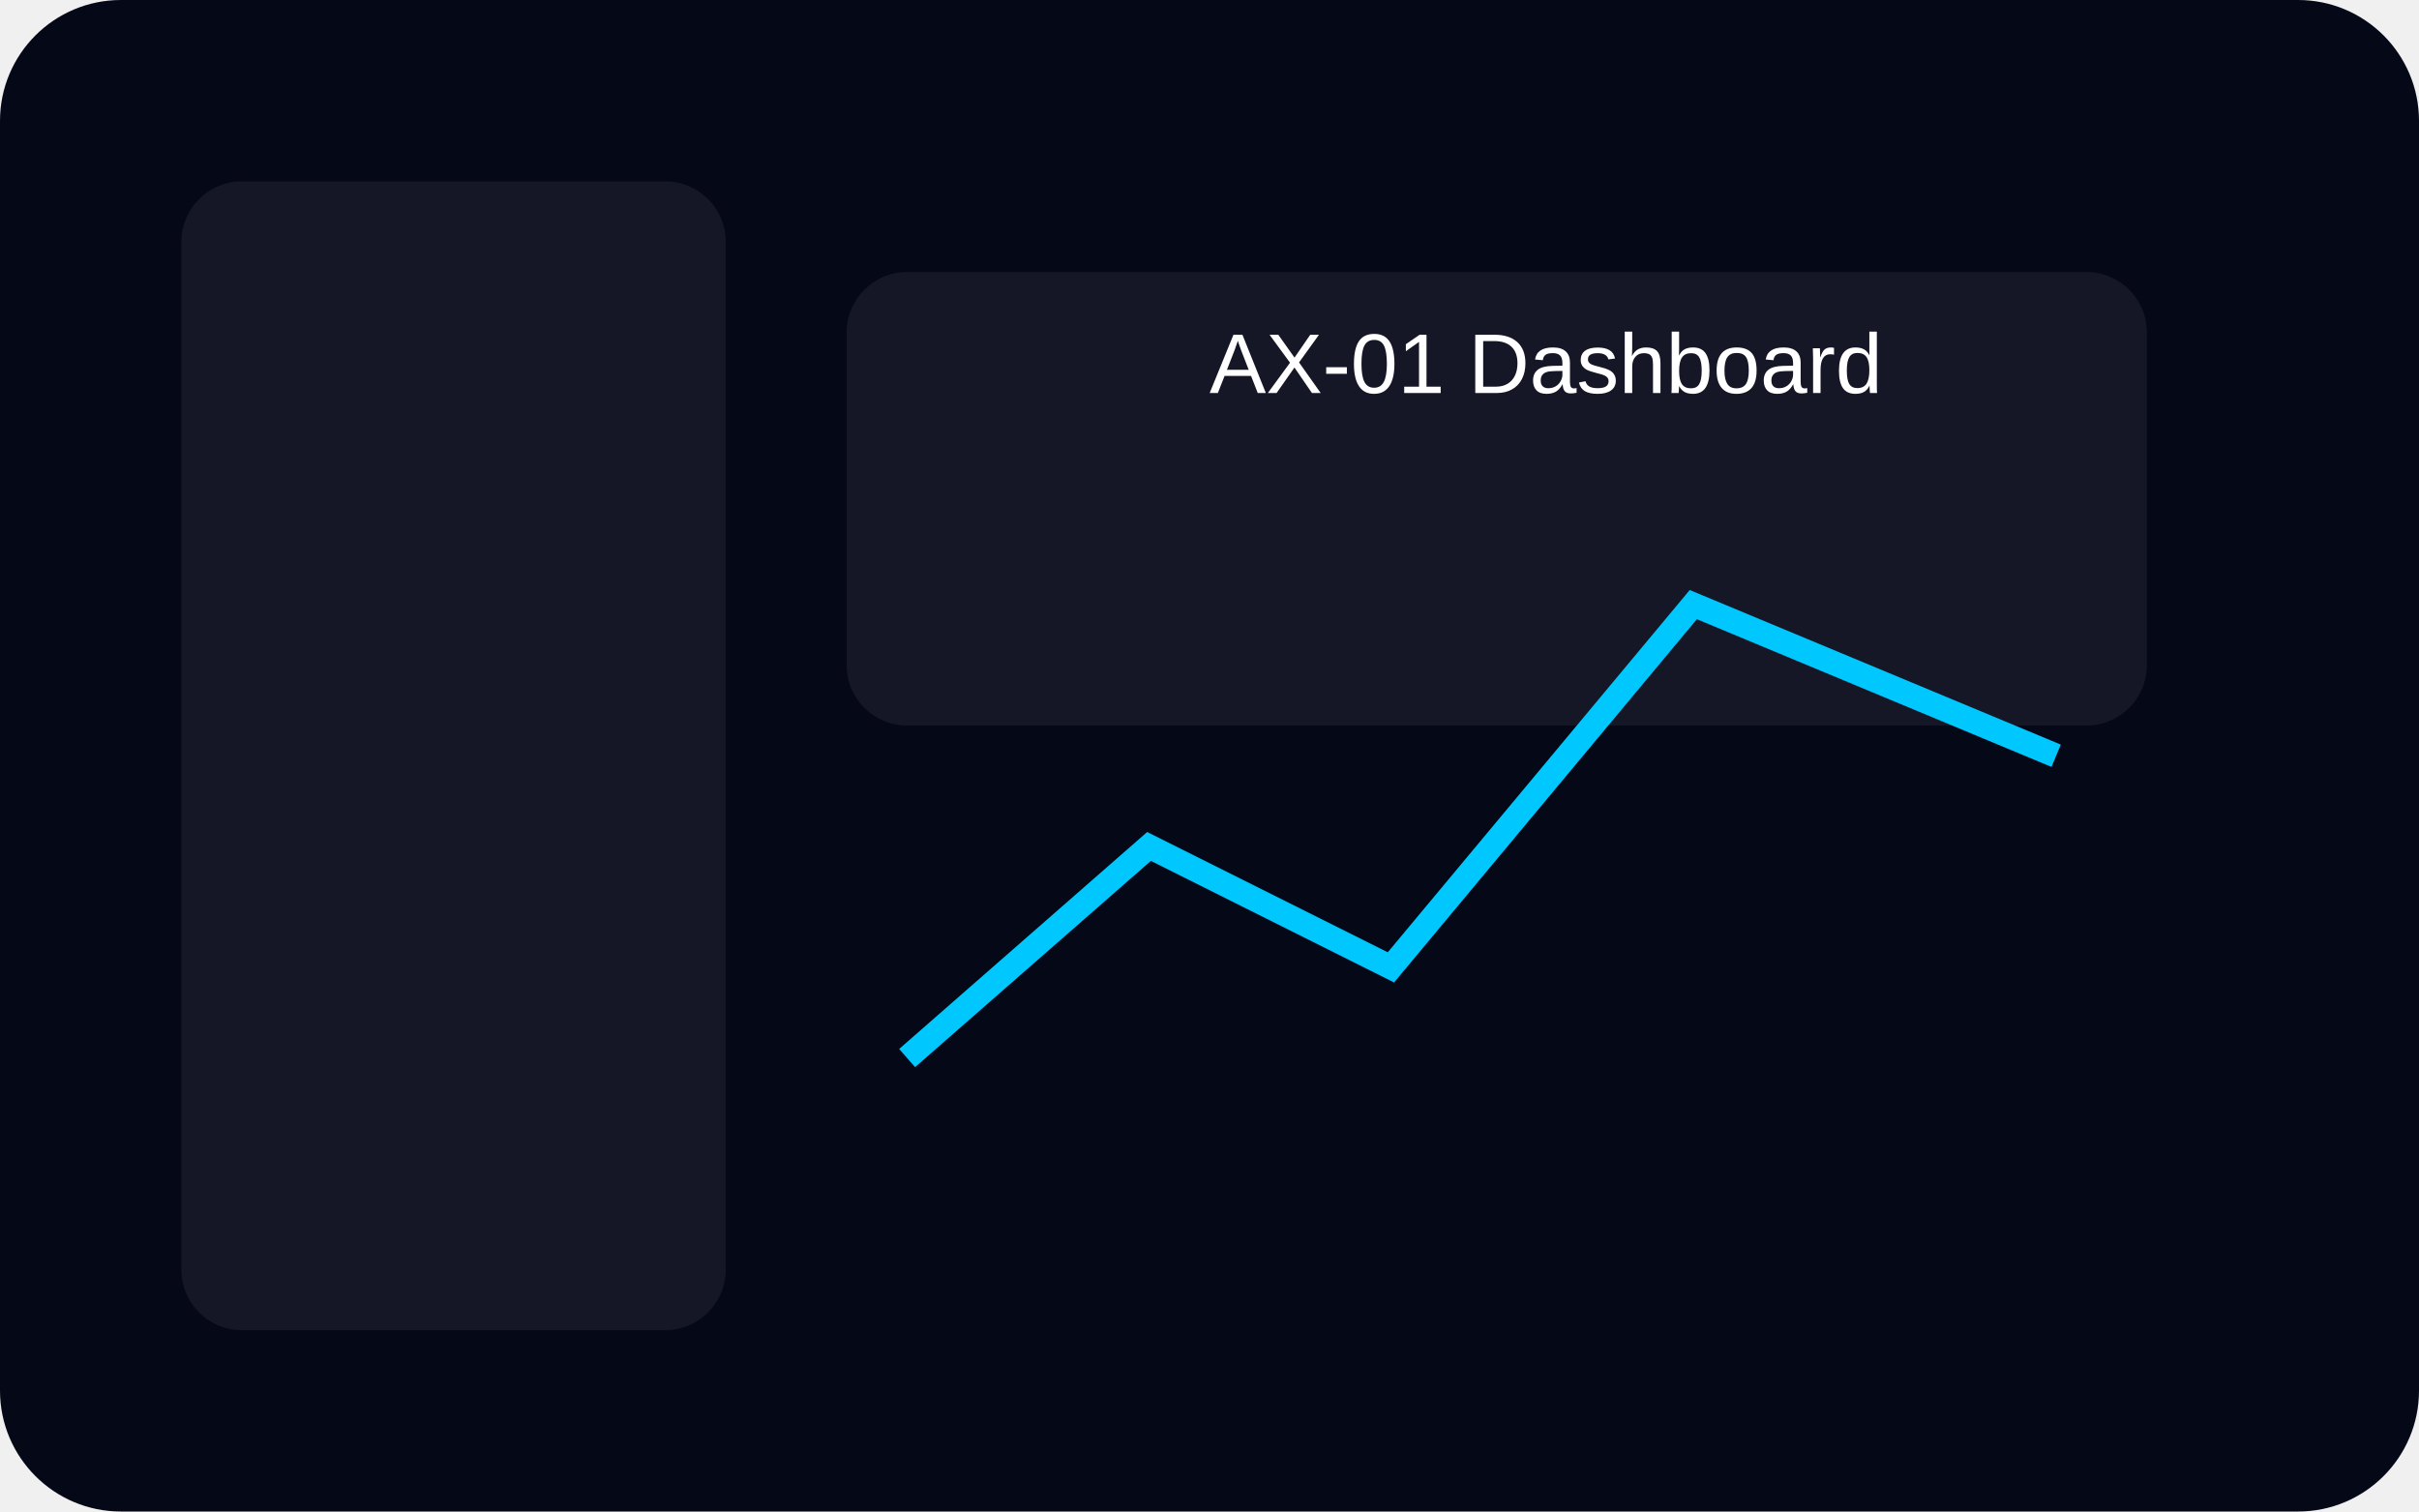
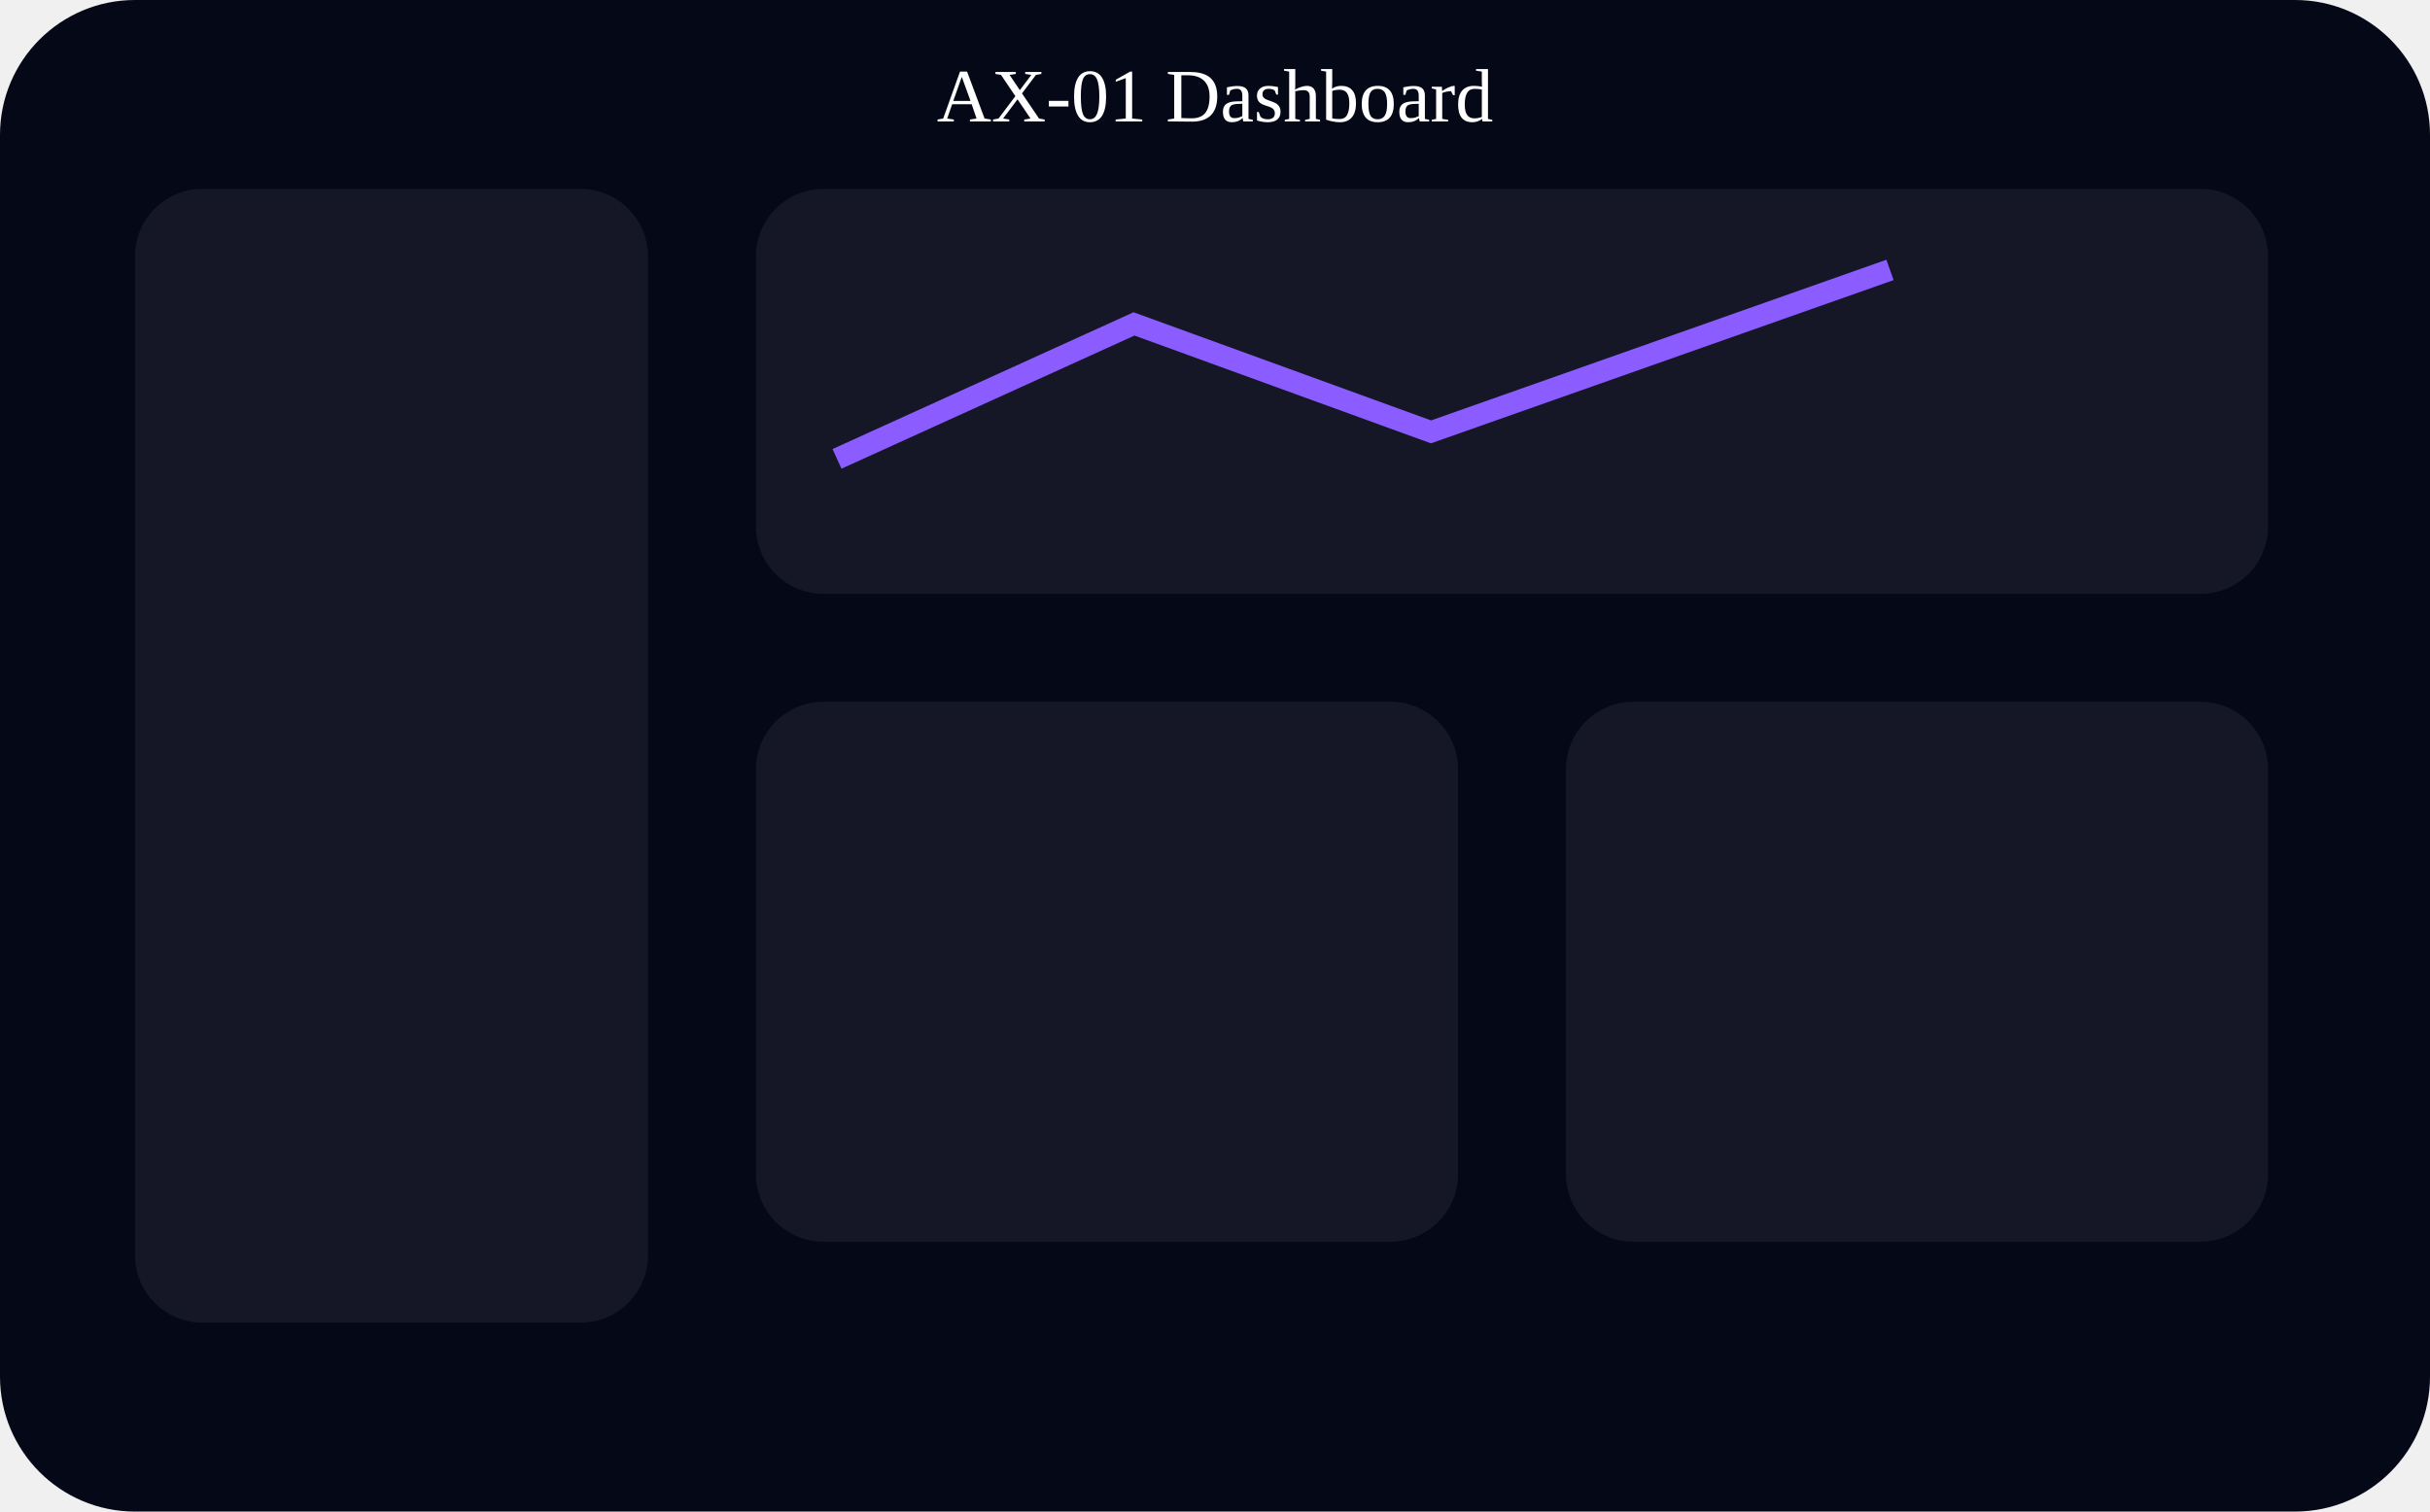
- <svg xmlns="http://www.w3.org/2000/svg" viewBox="0 0 800 500">
-   <rect width="800" height="500" rx="40" fill="#050817" />
-   <rect x="60" y="60" width="180" height="380" rx="20" fill="#ffffff10" />
-   <rect x="280" y="90" width="430" height="150" rx="20" fill="#ffffff10" />
-   <polyline points="300,350 380,280 460,320 560,200 680,250" fill="none" stroke="#00c8ff" stroke-width="8" />
-   <text x="400" y="130" fill="white" font-size="28" font-family="Arial">AX-01 Dashboard</text>
+ <svg xmlns="http://www.w3.org/2000/svg" viewBox="0 0 900 560">
+   <rect width="900" height="560" rx="50" fill="#050817" />
+   <rect x="50" y="70" width="190" height="420" rx="25" fill="#ffffff10" />
+   <rect x="280" y="70" width="560" height="150" rx="25" fill="#ffffff10" />
+   <rect x="280" y="260" width="260" height="200" rx="25" fill="#ffffff10" />
+   <rect x="580" y="260" width="260" height="200" rx="25" fill="#ffffff10" />
+   <polyline points="310,170 420,120 530,160 700,100" fill="none" stroke="#8b5cff" stroke-width="8" />
+   <text x="450" y="45" fill="white" font-size="28" text-anchor="middle">AX-01 Dashboard</text>
</svg>
